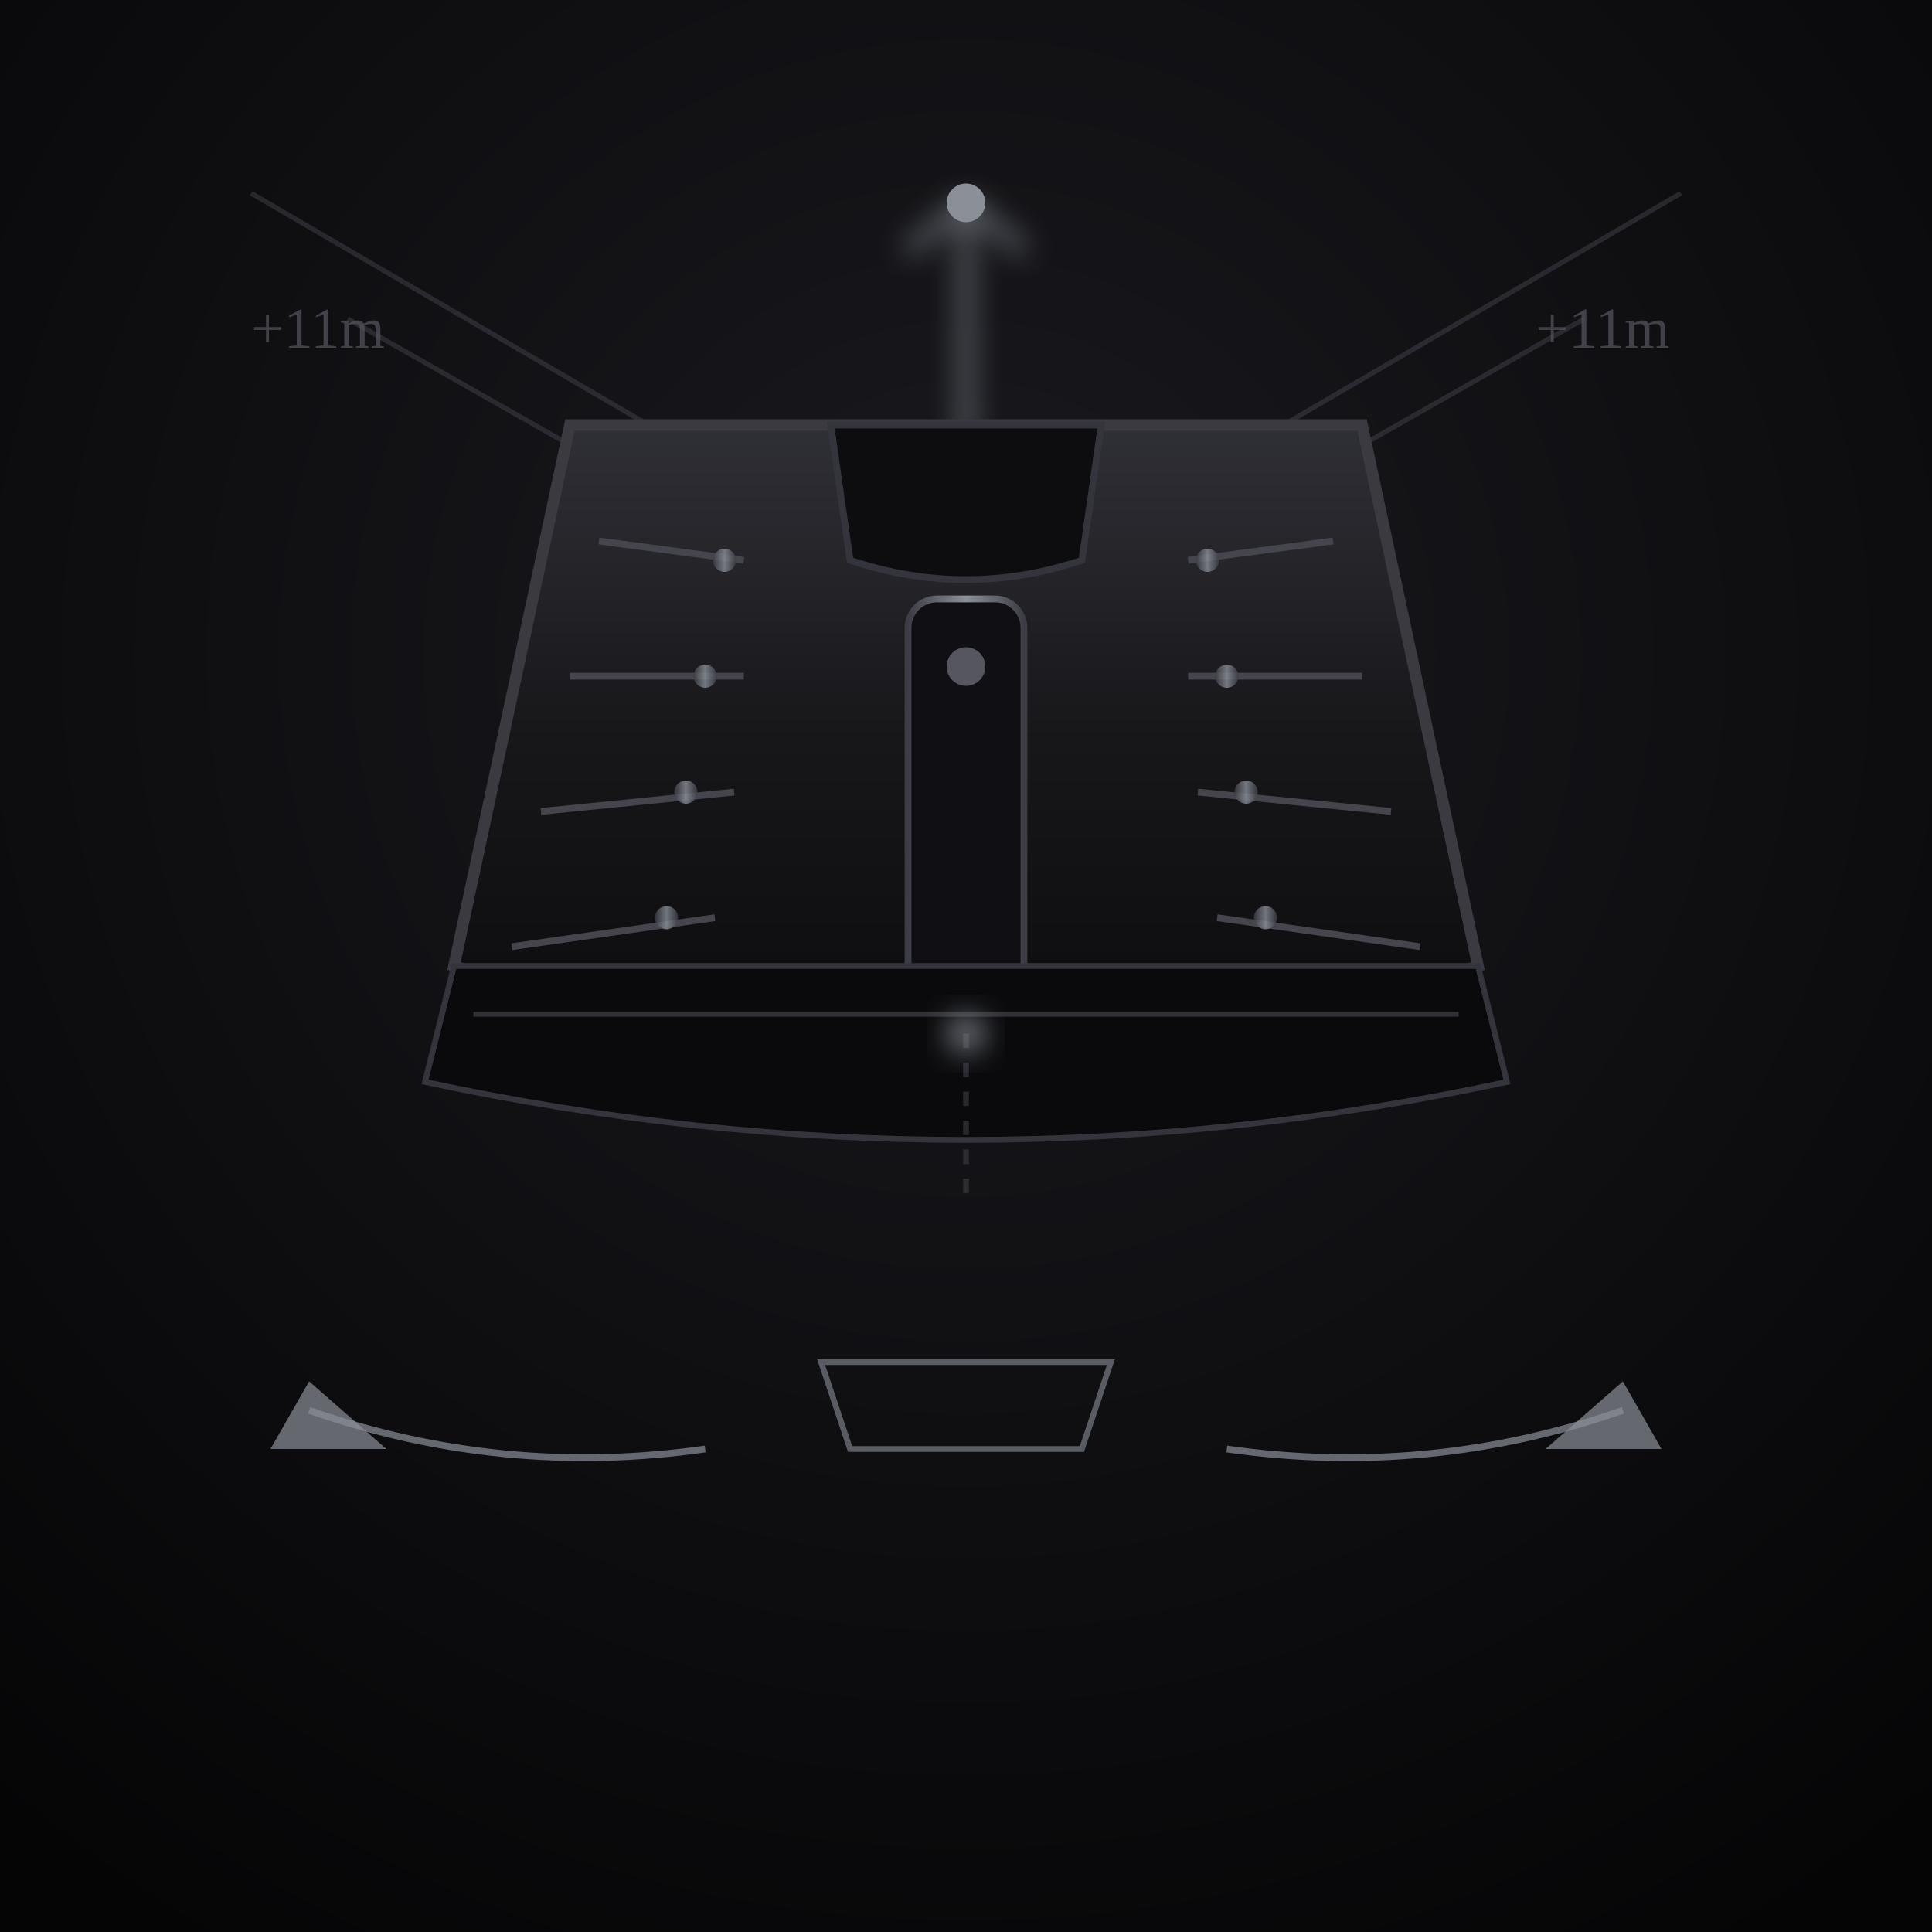
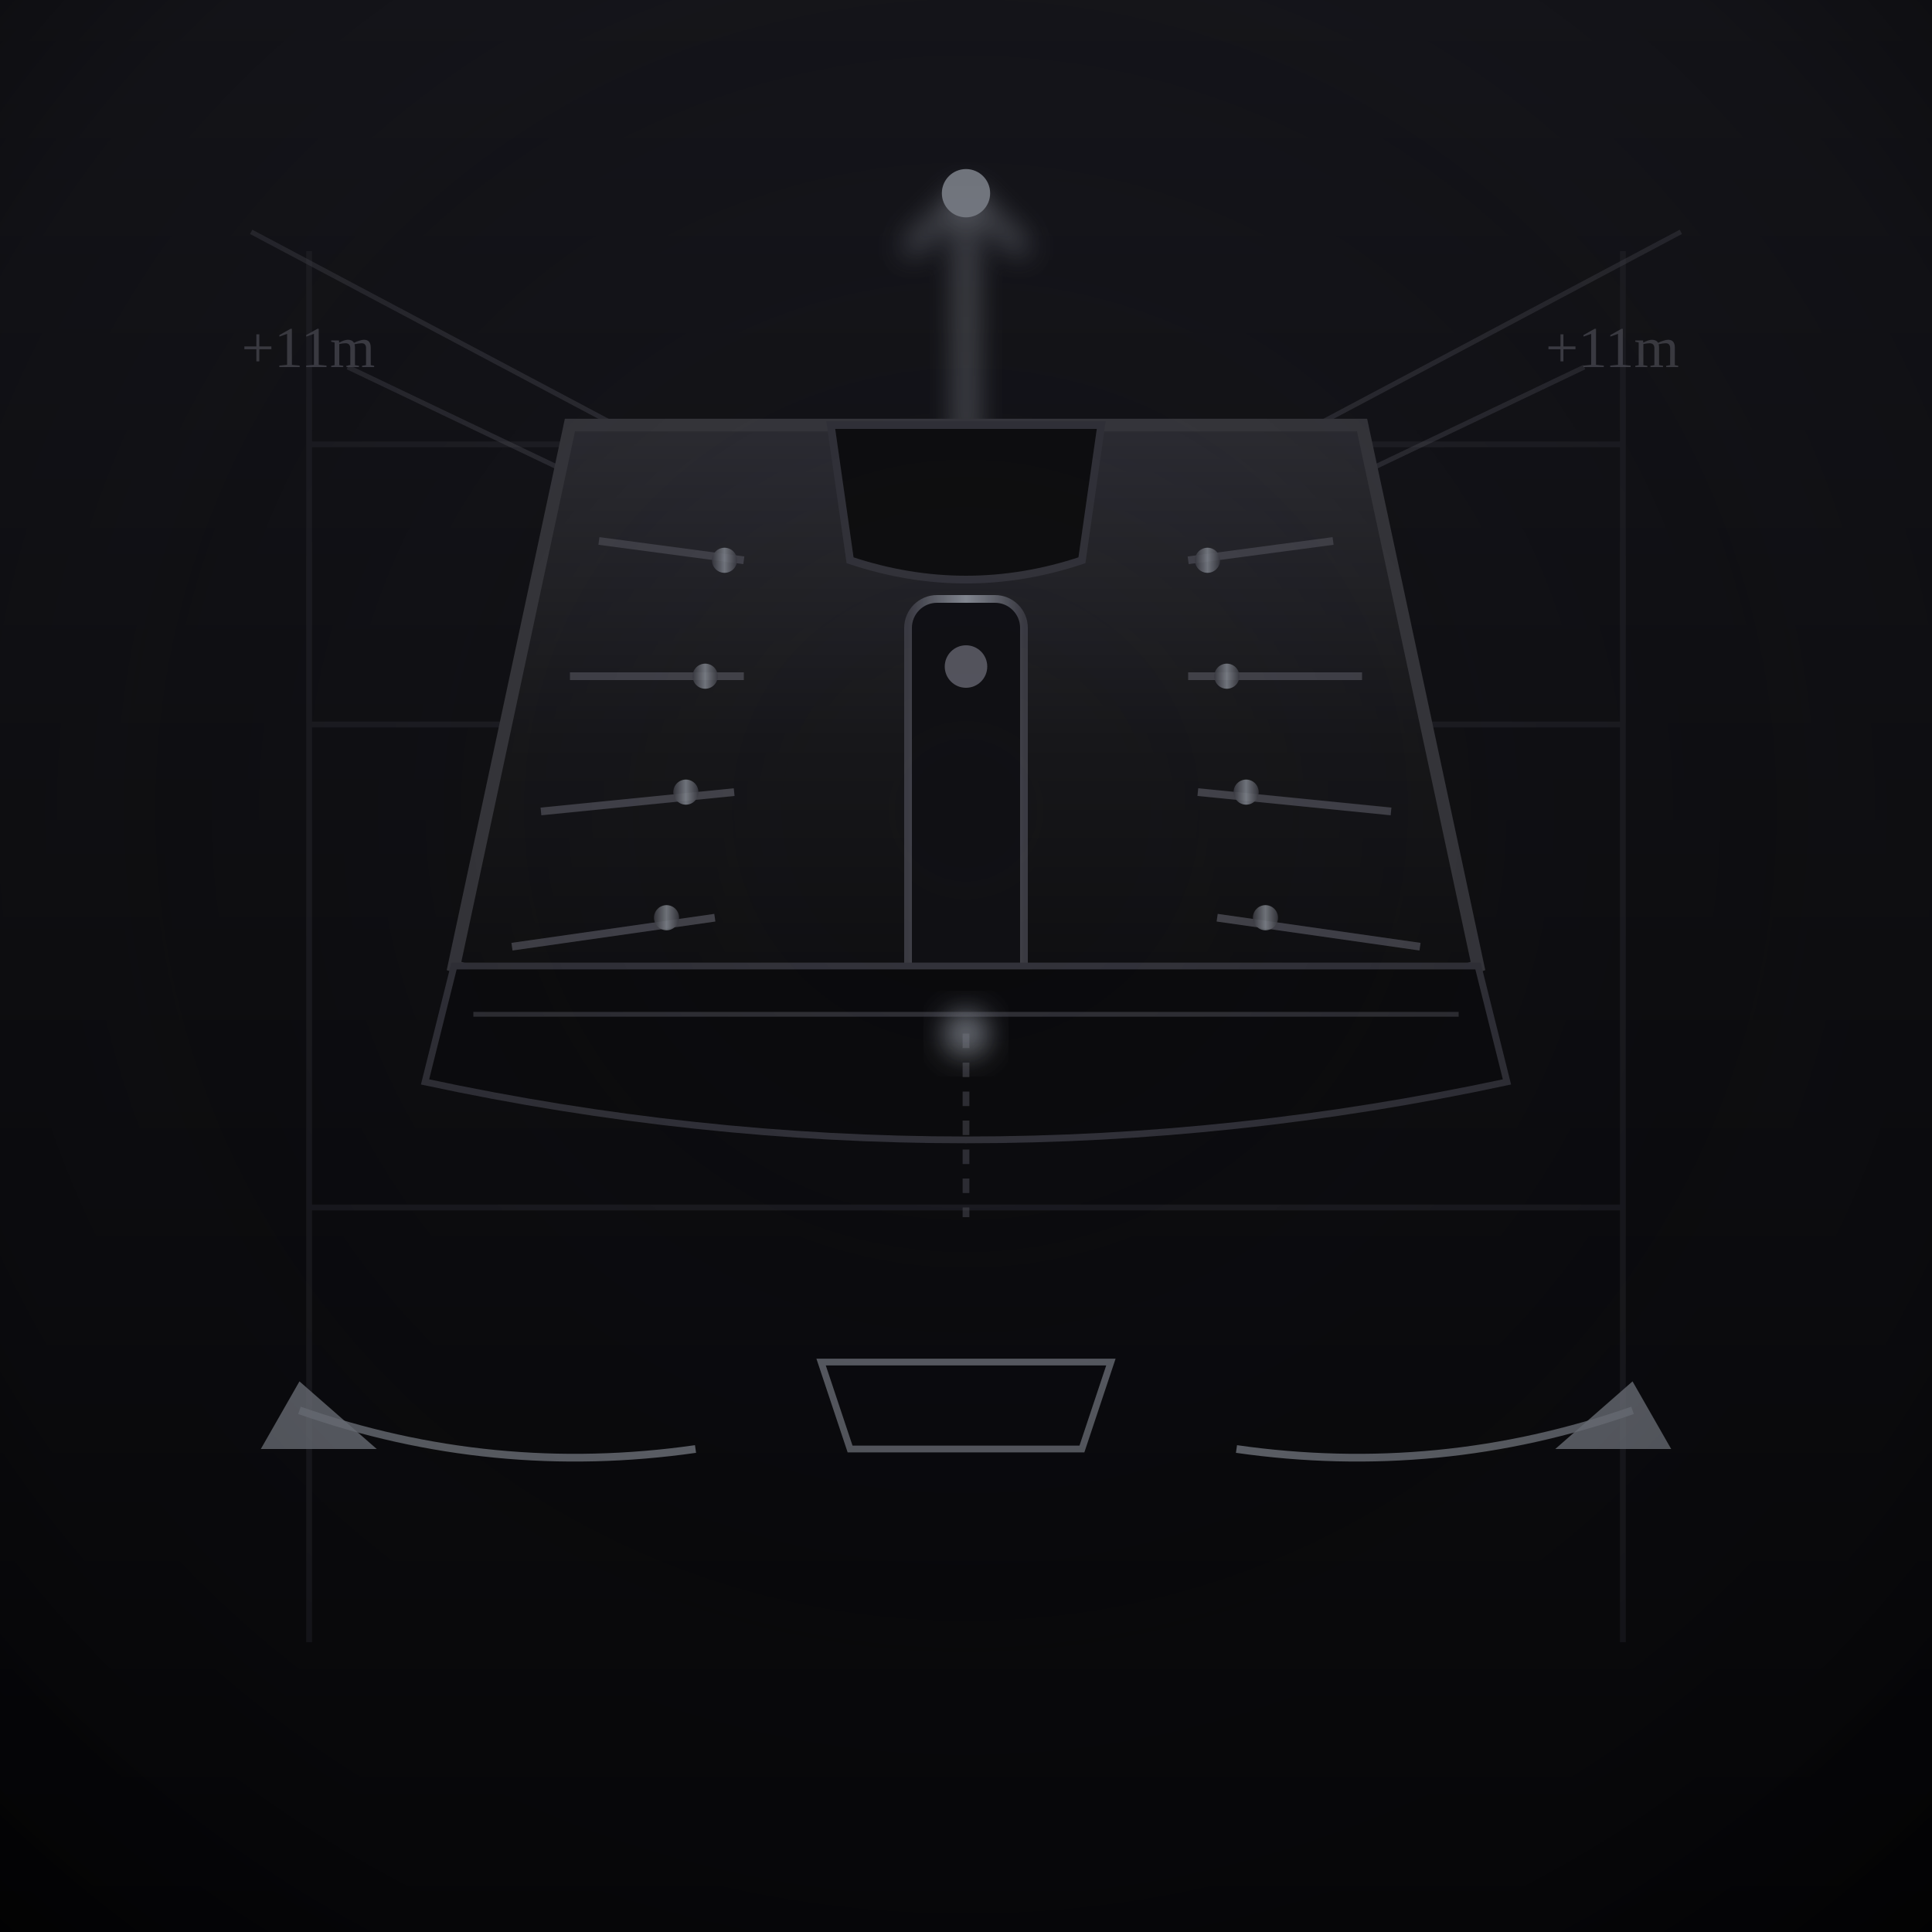
<svg xmlns="http://www.w3.org/2000/svg" viewBox="0 0 400 400" width="100%" height="100%" role="img" aria-label="THE ABSOLUTE MANTLE">
  <defs>
-     <radialGradient id="amBg" cx=".5" cy=".34" r=".78">
-       <stop offset="0" stop-color="#1a1a1f" />
-       <stop offset="1" stop-color="#050506" />
+     <linearGradient id="amBg" x1="0" y1="0" x2="0" y2="1">
+       <stop offset="0" stop-color="#17171d" />
+       <stop offset=".5" stop-color="#0d0d10" />
+       <stop offset="1" stop-color="#040406" />
+     </linearGradient>
+     <radialGradient id="amVign" cx=".5" cy=".42" r=".8">
+       <stop offset="0" stop-color="#16161b" stop-opacity="0" />
+       <stop offset=".7" stop-color="#0a0a0d" stop-opacity=".36" />
+       <stop offset="1" stop-color="#000" stop-opacity=".9" />
    </radialGradient>
    <linearGradient id="amPlate" x1="0" y1="0" x2="0" y2="1">
      <stop offset="0" stop-color="#2f2f36" />
      <stop offset=".5" stop-color="#17171a" />
      <stop offset="1" stop-color="#0c0c0e" />
    </linearGradient>
    <linearGradient id="amRivet" x1="0" y1="0" x2="1" y2="0">
      <stop offset="0" stop-color="#3c3c44" />
      <stop offset=".5" stop-color="#8a8f98" />
      <stop offset="1" stop-color="#3c3c44" />
    </linearGradient>
    <filter id="amGlow" x="-50%" y="-50%" width="200%" height="200%">
      <feGaussianBlur stdDeviation="3" />
    </filter>
  </defs>
  <rect width="400" height="400" fill="url(#amBg)" />
-   <g stroke="#565660" stroke-width="1" opacity=".35">
-     <path d="M52 40 L148 96 M348 40 L252 96" />
-     <path d="M72 66 L160 116 M328 66 L240 116" />
+   <g stroke="#2c2c33" stroke-width="1.2" opacity=".5">
+     <line x1="64" y1="52" x2="64" y2="340" />
+     <line x1="336" y1="52" x2="336" y2="340" />
+     <line x1="64" y1="92" x2="336" y2="92" />
+     <line x1="64" y1="150" x2="336" y2="150" />
+     <line x1="64" y1="250" x2="336" y2="250" />
+   </g>
+   <g stroke="#565660" stroke-width="1" opacity=".4">
+     <path d="M52 48 L150 100 M348 48 L250 100" />
+     <path d="M72 76 L160 118 M328 76 L240 118" />
  </g>
  <g filter="url(#amGlow)">
-     <line x1="200" y1="42" x2="200" y2="92" stroke="#8a8f98" stroke-width="2" />
-     <path d="M200 42 L188 52 M200 42 L212 52" stroke="#8a8f98" stroke-width="2" fill="none" />
+     <line x1="200" y1="40" x2="200" y2="92" stroke="#8a8f98" stroke-width="2.4" />
+     <path d="M200 40 L188 52 M200 40 L212 52" stroke="#8a8f98" stroke-width="2.2" fill="none" />
  </g>
-   <circle cx="200" cy="42" r="4" fill="#8a8f98" />
-   <path d="M118 88 L282 88 L306 200 Q200 236 94 200 Z" fill="url(#amPlate)" stroke="#3a3a40" stroke-width="2.4" />
-   <path d="M172 88 L228 88 L224 116 Q200 124 176 116 Z" fill="#0d0d0f" stroke="#34343c" stroke-width="1.4" />
-   <g stroke="#45454d" stroke-width="1.4" fill="none">
+   <circle cx="200" cy="40" r="5" fill="#8a8f98" />
+   <path d="M118 88 L282 88 L306 200 Q200 236 94 200 Z" fill="url(#amPlate)" stroke="#3a3a40" stroke-width="2.6" />
+   <path d="M172 88 L228 88 L224 116 Q200 124 176 116 Z" fill="#0d0d0f" stroke="#34343c" stroke-width="1.6" />
+   <g stroke="#45454d" stroke-width="1.6" fill="none">
    <path d="M124 112 L154 116 M276 112 L246 116" />
    <path d="M118 140 L154 140 M282 140 L246 140" />
    <path d="M112 168 L152 164 M288 168 L248 164" />
    <path d="M106 196 L148 190 M294 196 L252 190" />
  </g>
-   <g fill="url(#amRivet)" opacity=".8">
-     <circle cx="150" cy="116" r="2.4" />
-     <circle cx="250" cy="116" r="2.4" />
-     <circle cx="146" cy="140" r="2.4" />
-     <circle cx="254" cy="140" r="2.4" />
-     <circle cx="142" cy="164" r="2.4" />
-     <circle cx="258" cy="164" r="2.4" />
-     <circle cx="138" cy="190" r="2.4" />
-     <circle cx="262" cy="190" r="2.4" />
+   <g fill="url(#amRivet)" opacity=".85">
+     <circle cx="150" cy="116" r="2.6" />
+     <circle cx="250" cy="116" r="2.6" />
+     <circle cx="146" cy="140" r="2.6" />
+     <circle cx="254" cy="140" r="2.6" />
+     <circle cx="142" cy="164" r="2.6" />
+     <circle cx="258" cy="164" r="2.6" />
+     <circle cx="138" cy="190" r="2.6" />
+     <circle cx="262" cy="190" r="2.6" />
  </g>
-   <rect x="188" y="124" width="24" height="86" rx="6" fill="#101014" stroke="url(#amRivet)" stroke-width="1.4" />
-   <circle cx="200" cy="138" r="4" fill="#565660" />
-   <path d="M94 200 L306 200 L312 224 Q200 248 88 224 Z" fill="#0a0a0c" stroke="#34343c" stroke-width="1.2" />
+   <rect x="188" y="124" width="24" height="86" rx="6" fill="#101014" stroke="url(#amRivet)" stroke-width="1.6" />
+   <circle cx="200" cy="138" r="4.4" fill="#565660" />
+   <path d="M94 200 L306 200 L312 224 Q200 248 88 224 Z" fill="#0a0a0c" stroke="#34343c" stroke-width="1.4" />
  <path d="M98 210 L302 210" stroke="#565660" stroke-width="1" opacity=".5" />
-   <g fill="#565660" opacity=".7">
-     <text x="52" y="72" font-size="12">+11m</text>
-     <text x="318" y="72" font-size="12">+11m</text>
+   <g fill="#565660" opacity=".8">
+     <text x="50" y="76" font-size="12">+11m</text>
+     <text x="320" y="76" font-size="12">+11m</text>
  </g>
-   <path d="M200 214 L200 250" stroke="#565660" stroke-width="1.2" opacity=".4" stroke-dasharray="3 3" />
-   <g fill="none" stroke="#8a8f98" stroke-width="1.4" opacity=".7">
-     <path d="M64 292 Q104 306 146 300" />
-     <path d="M336 292 Q296 306 254 300" />
+   <path d="M200 214 L200 252" stroke="#565660" stroke-width="1.4" opacity=".5" stroke-dasharray="3 3" />
+   <g fill="none" stroke="#8a8f98" stroke-width="1.6" opacity=".8">
+     <path d="M62 292 Q102 306 144 300" />
+     <path d="M338 292 Q298 306 256 300" />
  </g>
-   <path d="M64 286 L56 300 L80 300 Z" fill="#8a8f98" opacity=".7" />
-   <path d="M336 286 L344 300 L320 300 Z" fill="#8a8f98" opacity=".7" />
-   <path d="M170 282 L230 282 L224 300 L176 300 Z" fill="none" stroke="#8a8f98" stroke-width="1.2" opacity=".6" />
-   <circle cx="200" cy="214" r="4" fill="#8a8f98" opacity=".8" filter="url(#amGlow)" />
+   <path d="M62 286 L54 300 L78 300 Z" fill="#8a8f98" opacity=".8" />
+   <path d="M338 286 L346 300 L322 300 Z" fill="#8a8f98" opacity=".8" />
+   <path d="M170 282 L230 282 L224 300 L176 300 Z" fill="none" stroke="#8a8f98" stroke-width="1.4" opacity=".7" />
+   <circle cx="200" cy="214" r="4.4" fill="#8a8f98" opacity=".9" filter="url(#amGlow)" />
+   <rect width="400" height="400" fill="url(#amVign)" />
</svg>
